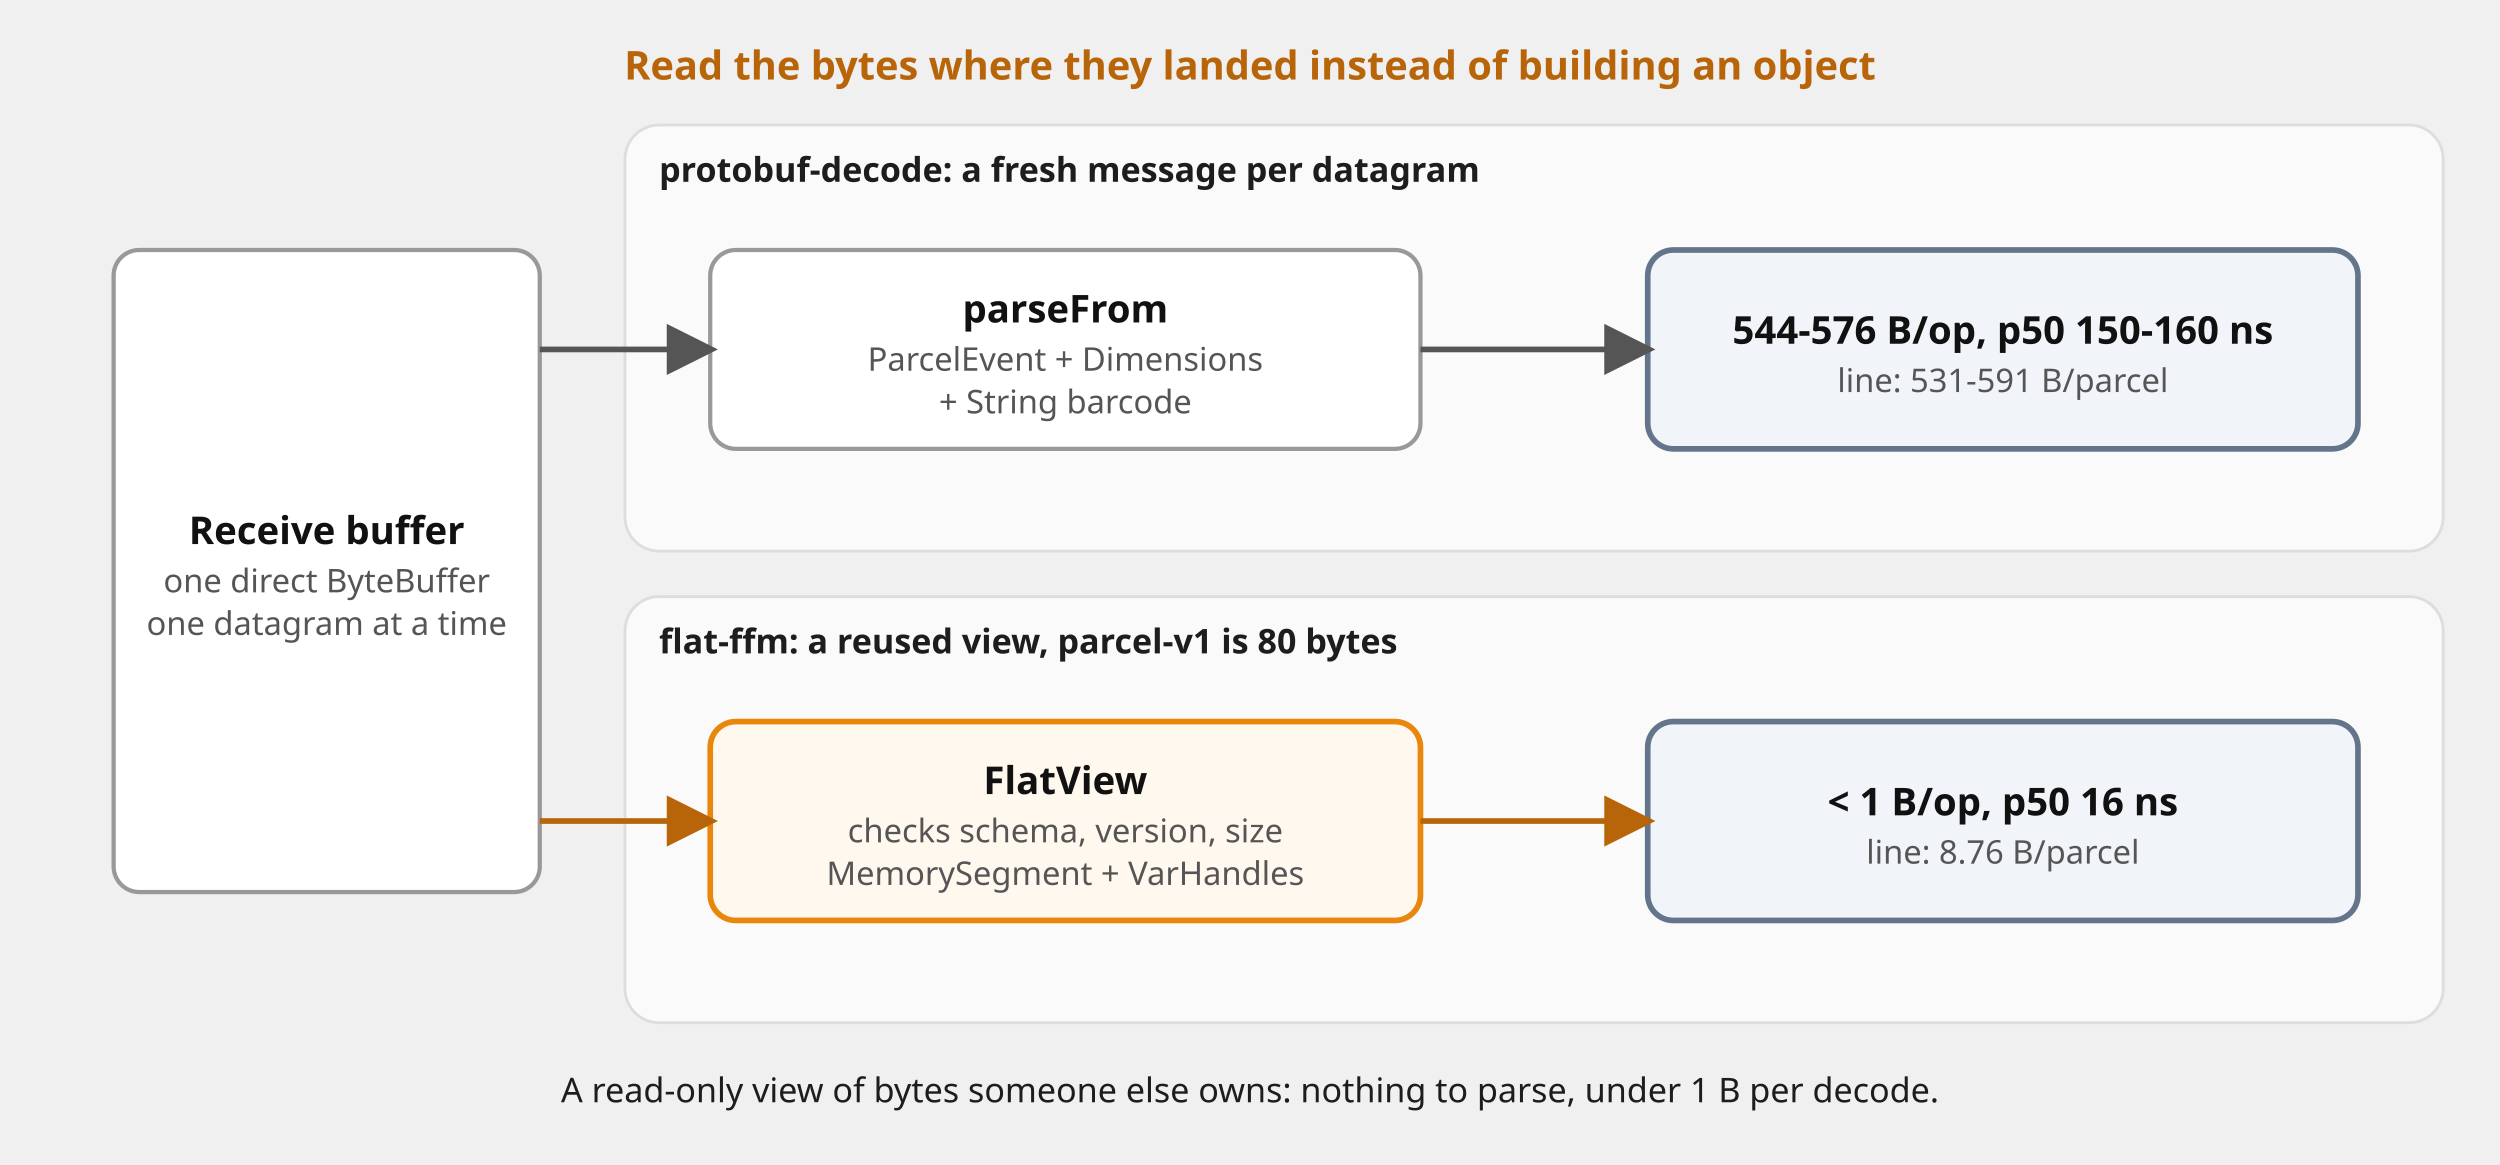
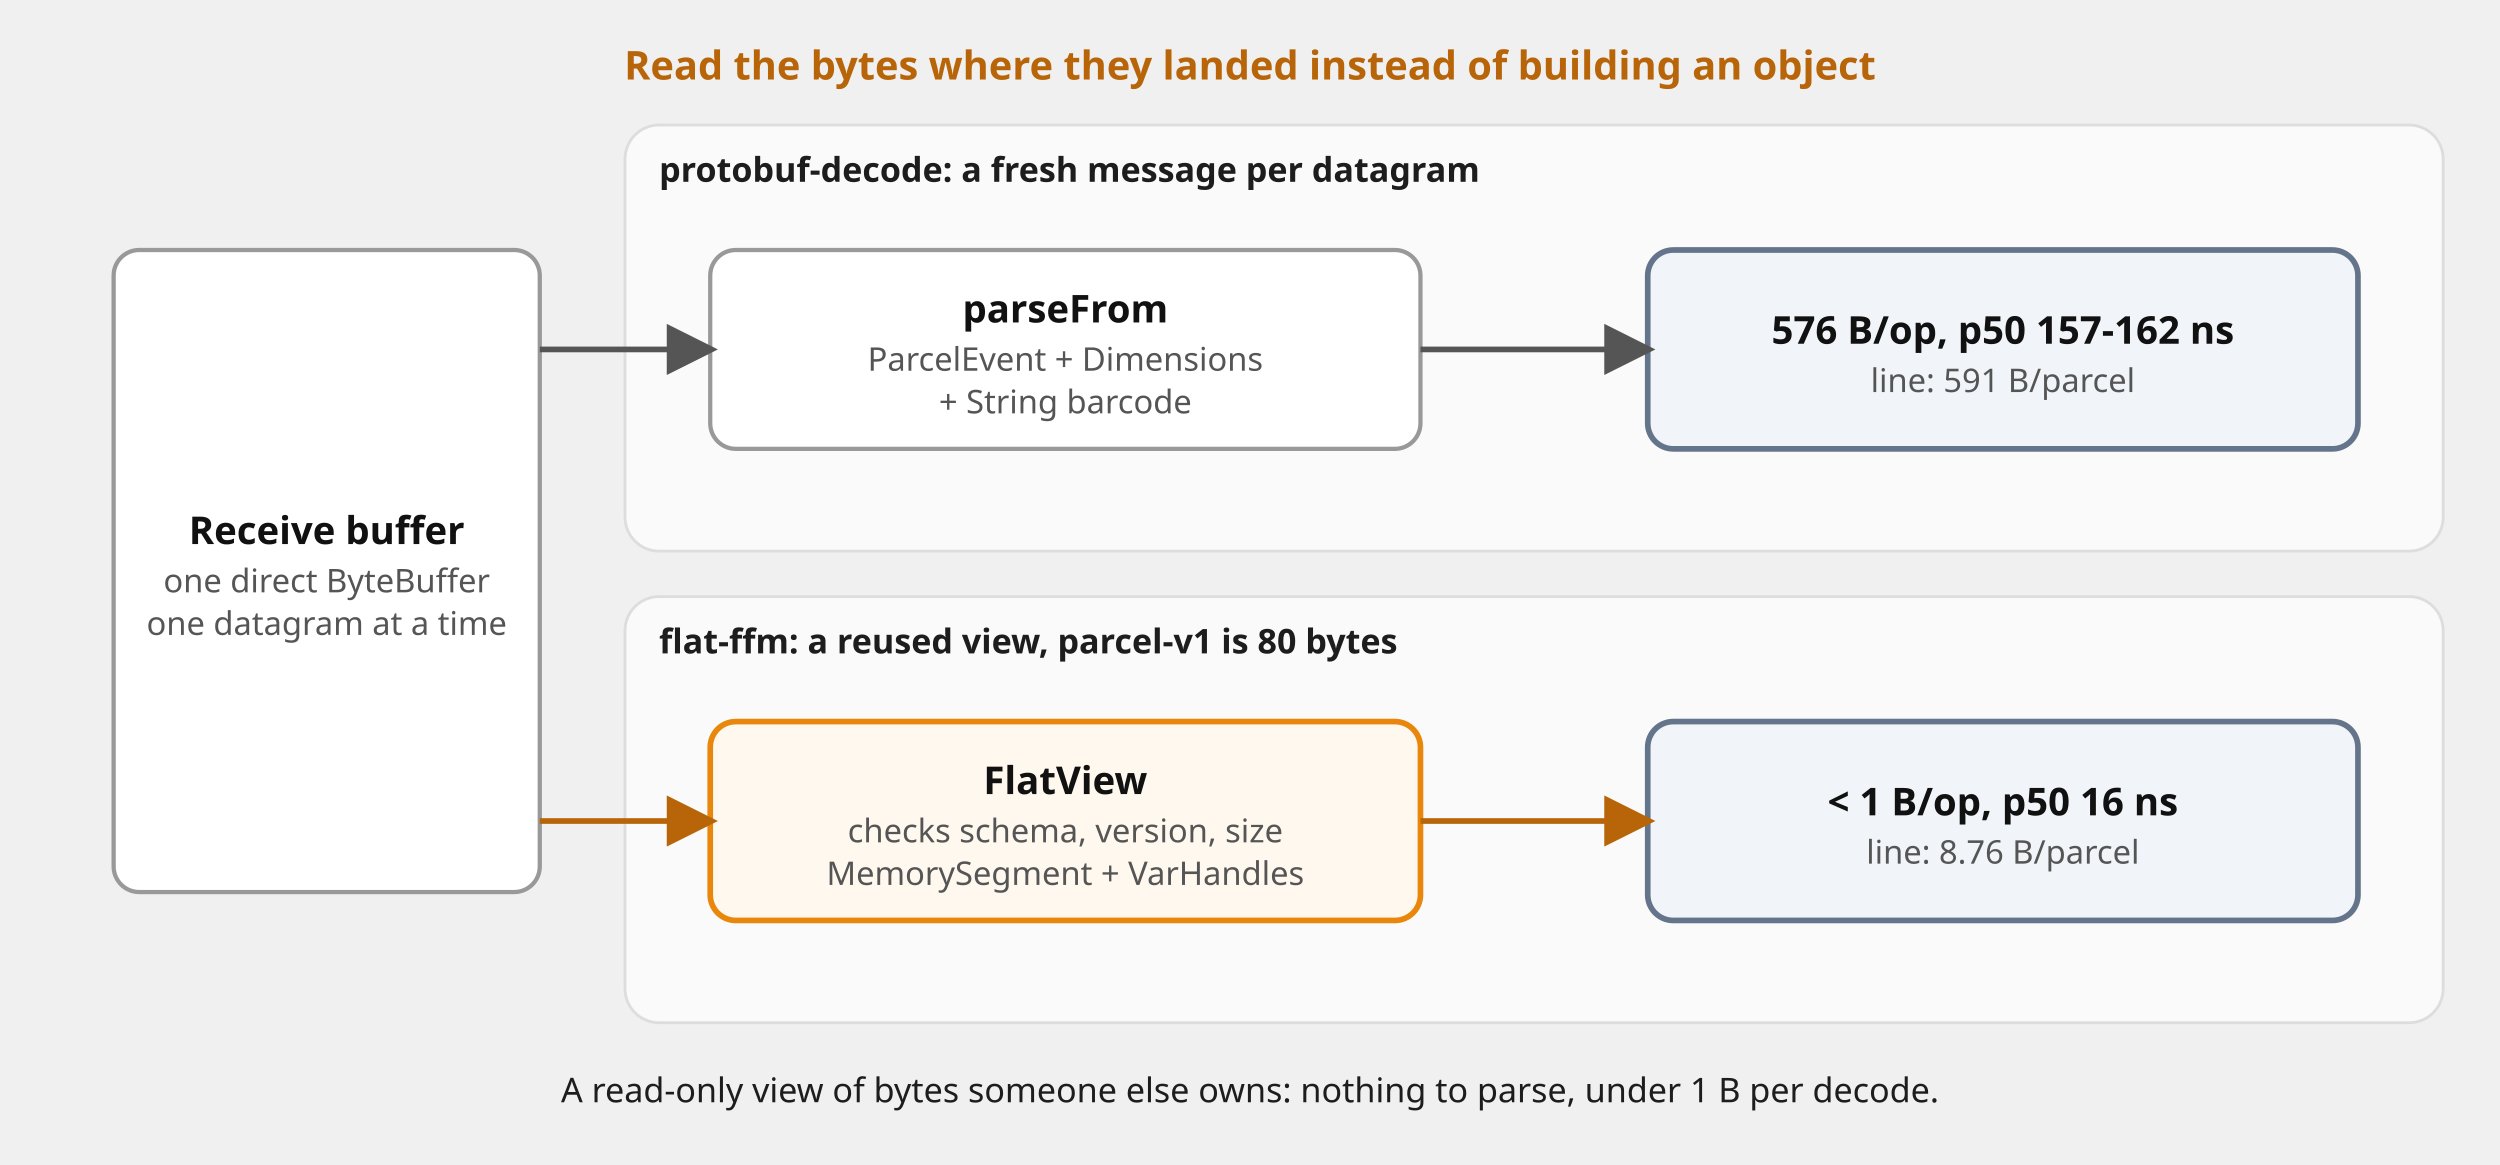
<svg xmlns="http://www.w3.org/2000/svg" viewBox="0 0 880 410" font-family="'Red Hat Text', system-ui, sans-serif" role="img">
  <defs>
    <marker id="a" viewBox="0 0 10 10" refX="8.5" refY="5" markerWidth="9" markerHeight="9" orient="auto-start-reverse">
      <path d="M0,0 L10,5 L0,10 z" fill="#555" />
    </marker>
    <marker id="am" viewBox="0 0 10 10" refX="8.5" refY="5" markerWidth="9" markerHeight="9" orient="auto-start-reverse">
      <path d="M0,0 L10,5 L0,10 z" fill="#b8650a" />
    </marker>
  </defs>
  <rect x="220" y="44" width="640" height="150" rx="12" fill="#fafafa" stroke="#ddd" />
  <text x="232" y="64" font-size="12" font-weight="700" fill="#1d1d1d">protobuf-decode: a fresh message per datagram</text>
  <rect x="220" y="210" width="640" height="150" rx="12" fill="#fafafa" stroke="#ddd" />
  <text x="232" y="230" font-size="12" font-weight="700" fill="#1d1d1d">flat-ffm: a reused view, parcel-v1 is 80 bytes</text>
  <rect x="40" y="88" width="150" height="226" rx="9" fill="#ffffff" stroke="#999999" stroke-width="1.5" />
  <text x="115.0" y="191.5" font-size="13.5" font-weight="700" fill="#111111" text-anchor="middle">Receive buffer</text>
  <text x="115.0" y="208.5" font-size="11.5" fill="#555555" text-anchor="middle">one direct ByteBuffer</text>
  <text x="115.0" y="223.5" font-size="11.5" fill="#555555" text-anchor="middle">one datagram at a time</text>
  <rect x="250" y="88" width="250" height="70" rx="9" fill="#ffffff" stroke="#999999" stroke-width="1.5" />
  <text x="375.0" y="113.5" font-size="13.5" font-weight="700" fill="#111111" text-anchor="middle">parseFrom</text>
  <text x="375.0" y="130.5" font-size="11.5" fill="#555555" text-anchor="middle">ParcelEvent + Dimensions</text>
  <text x="375.0" y="145.5" font-size="11.5" fill="#555555" text-anchor="middle">+ String barcode</text>
  <rect x="250" y="254" width="250" height="70" rx="9" fill="#fff8ef" stroke="#e8870c" stroke-width="2" />
  <text x="375.0" y="279.5" font-size="13.5" font-weight="700" fill="#111111" text-anchor="middle">FlatView</text>
  <text x="375.0" y="296.5" font-size="11.5" fill="#555555" text-anchor="middle">checks schema, version, size</text>
  <text x="375.0" y="311.5" font-size="11.5" fill="#555555" text-anchor="middle">MemorySegment + VarHandles</text>
  <rect x="580" y="88" width="250" height="70" rx="9" fill="#f1f5f9" stroke="#64748b" stroke-width="2" />
-   <text x="705.0" y="121.0" font-size="13.5" font-weight="700" fill="#111111" text-anchor="middle">544-576 B/op, p50 150-160 ns</text>
-   <text x="705.0" y="138.0" font-size="11.5" fill="#555555" text-anchor="middle">line: 531-591 B/parcel</text>
+   <text x="705.0" y="121.0" font-size="13.5" font-weight="700" fill="#111111" text-anchor="middle">576 B/op, p50 157-162 ns</text>
+   <text x="705.0" y="138.0" font-size="11.5" fill="#555555" text-anchor="middle">line: 591 B/parcel</text>
  <rect x="580" y="254" width="250" height="70" rx="9" fill="#f1f5f9" stroke="#64748b" stroke-width="2" />
  <text x="705.0" y="287.0" font-size="13.5" font-weight="700" fill="#111111" text-anchor="middle">&lt; 1 B/op, p50 16 ns</text>
  <text x="705.0" y="304.0" font-size="11.5" fill="#555555" text-anchor="middle">line: 8.76 B/parcel</text>
  <path d="M190,123 L250,123" fill="none" stroke="#555" stroke-width="2" marker-end="url(#a)" />
  <path d="M190,289 L250,289" fill="none" stroke="#b8650a" stroke-width="2" marker-end="url(#am)" />
  <path d="M500,123 L580,123" fill="none" stroke="#555" stroke-width="2" marker-end="url(#a)" />
  <path d="M500,289 L580,289" fill="none" stroke="#b8650a" stroke-width="2" marker-end="url(#am)" />
  <text x="440" y="28" font-size="14" fill="#b8650a" text-anchor="middle" font-weight="700">Read the bytes where they landed instead of building an object</text>
  <text x="440" y="388" font-size="12" fill="#1d1d1d" text-anchor="middle">A read-only view of bytes someone else owns: nothing to parse, under 1 B per decode.</text>
</svg>
